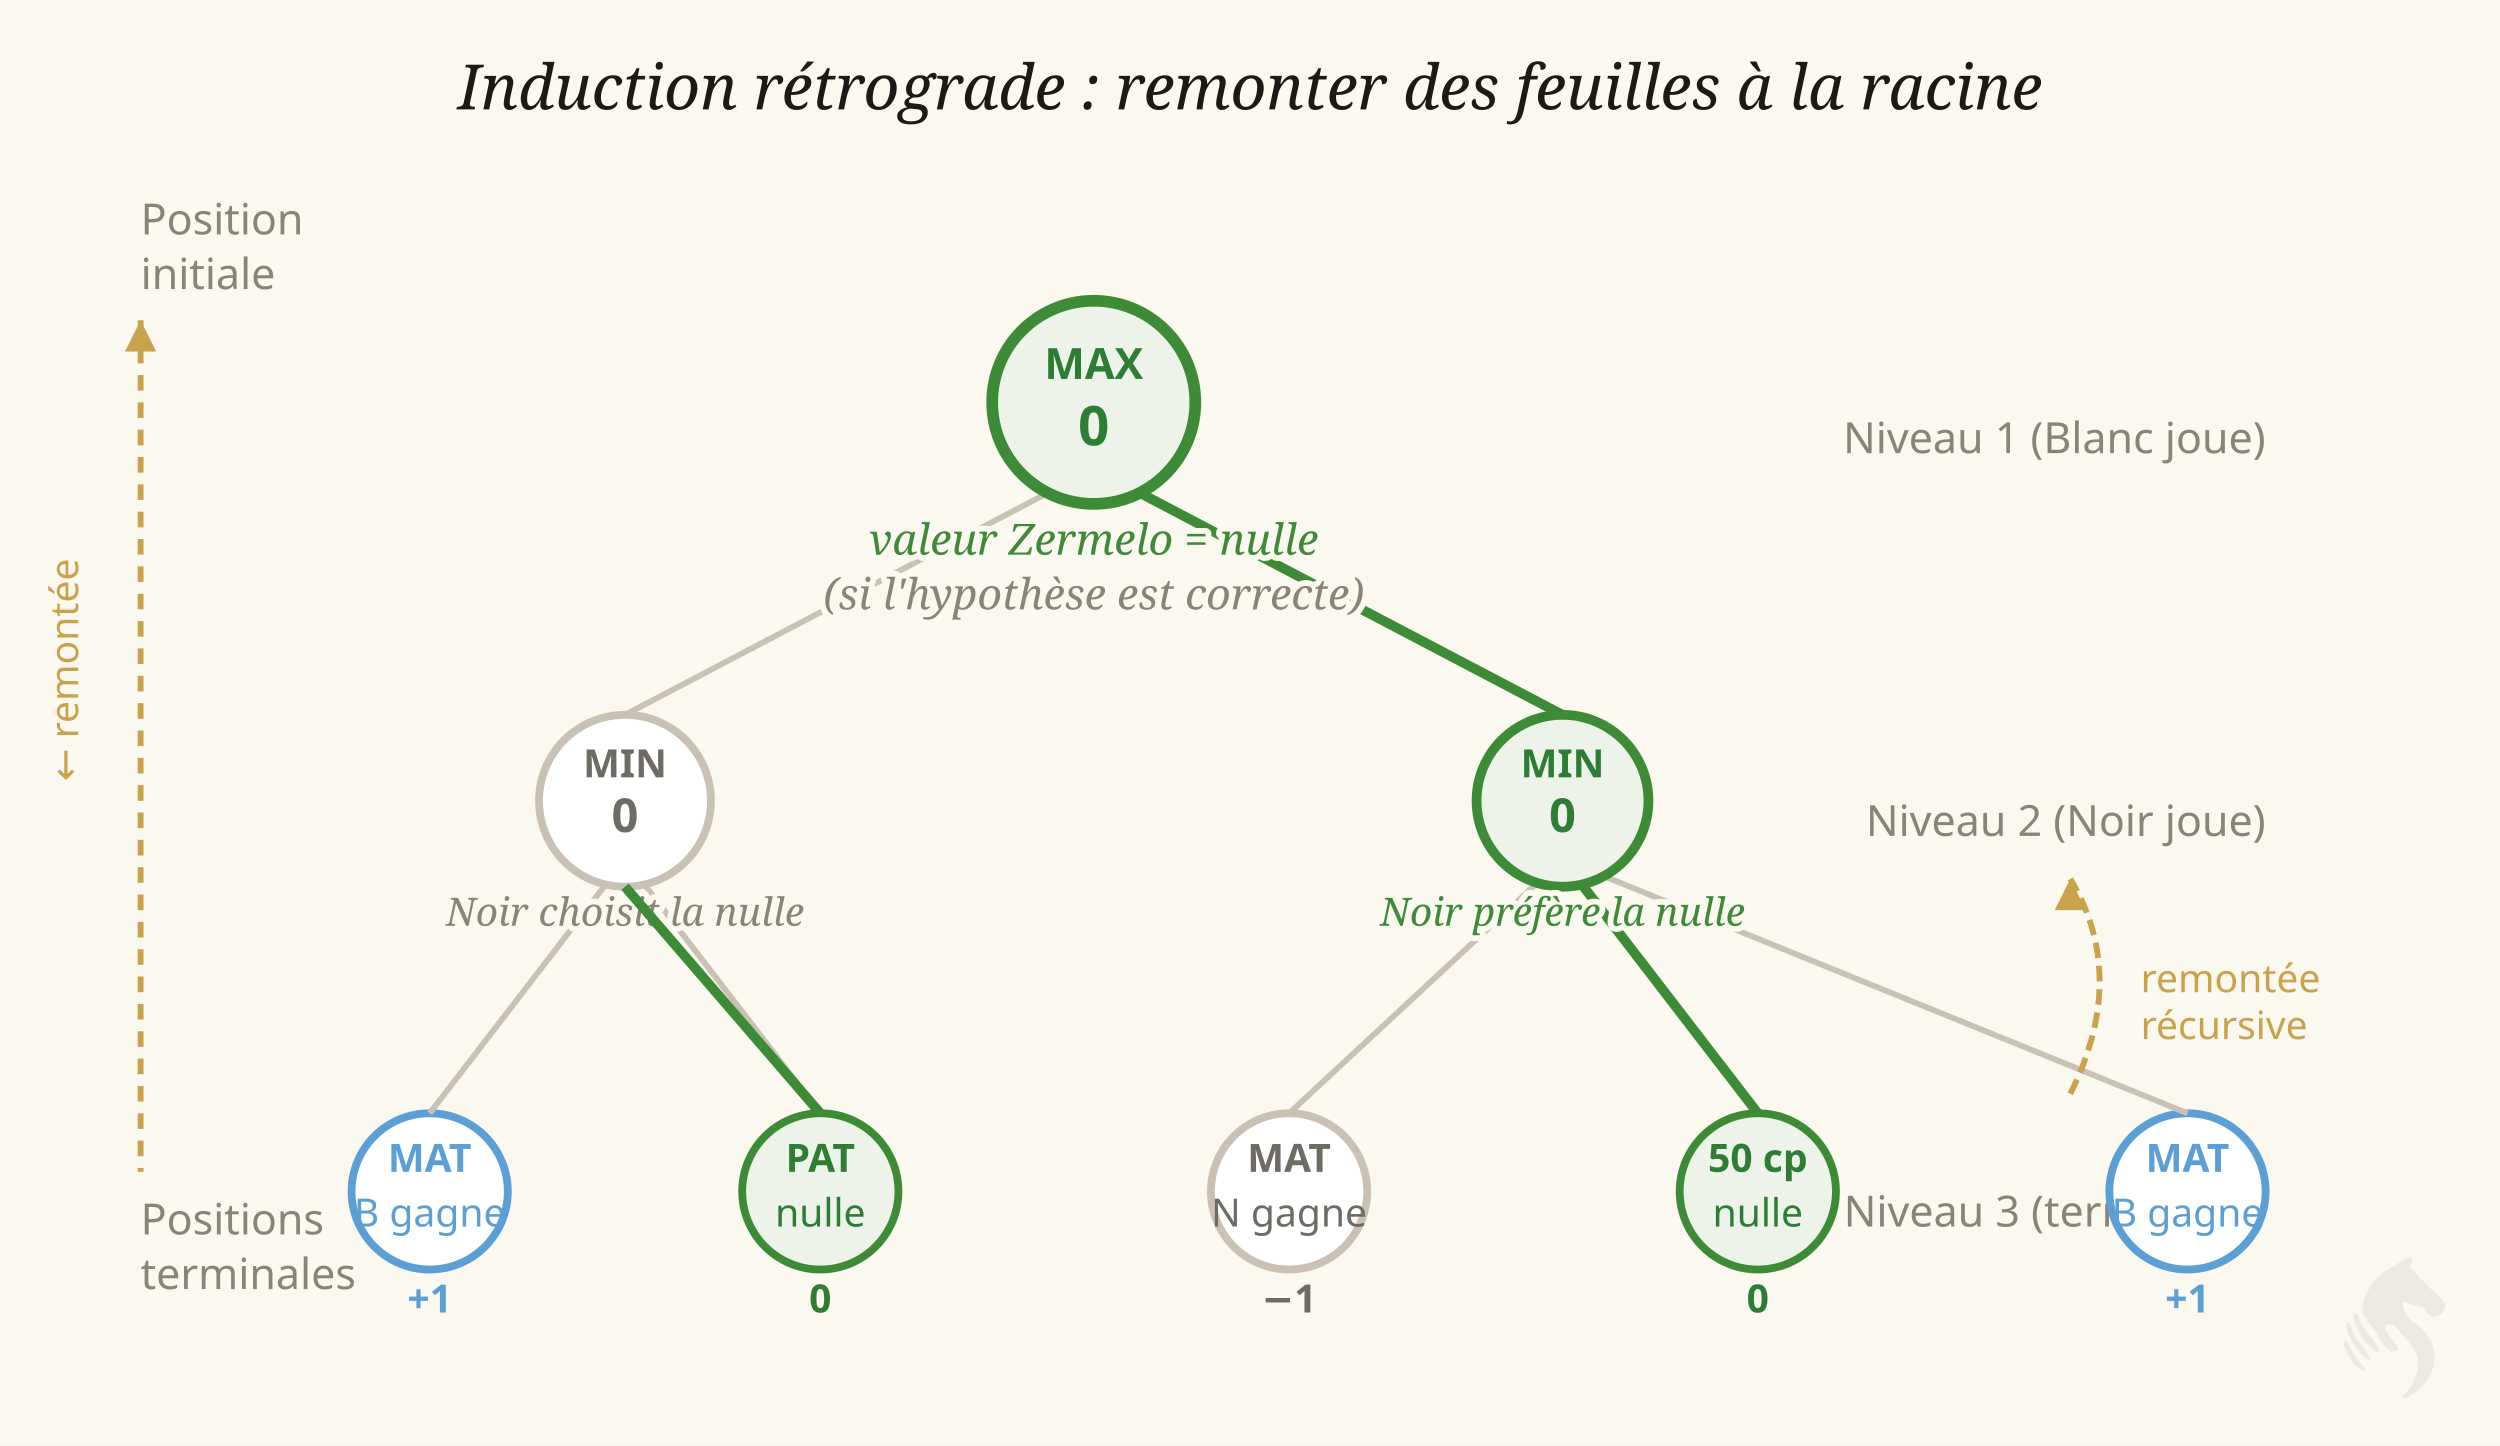
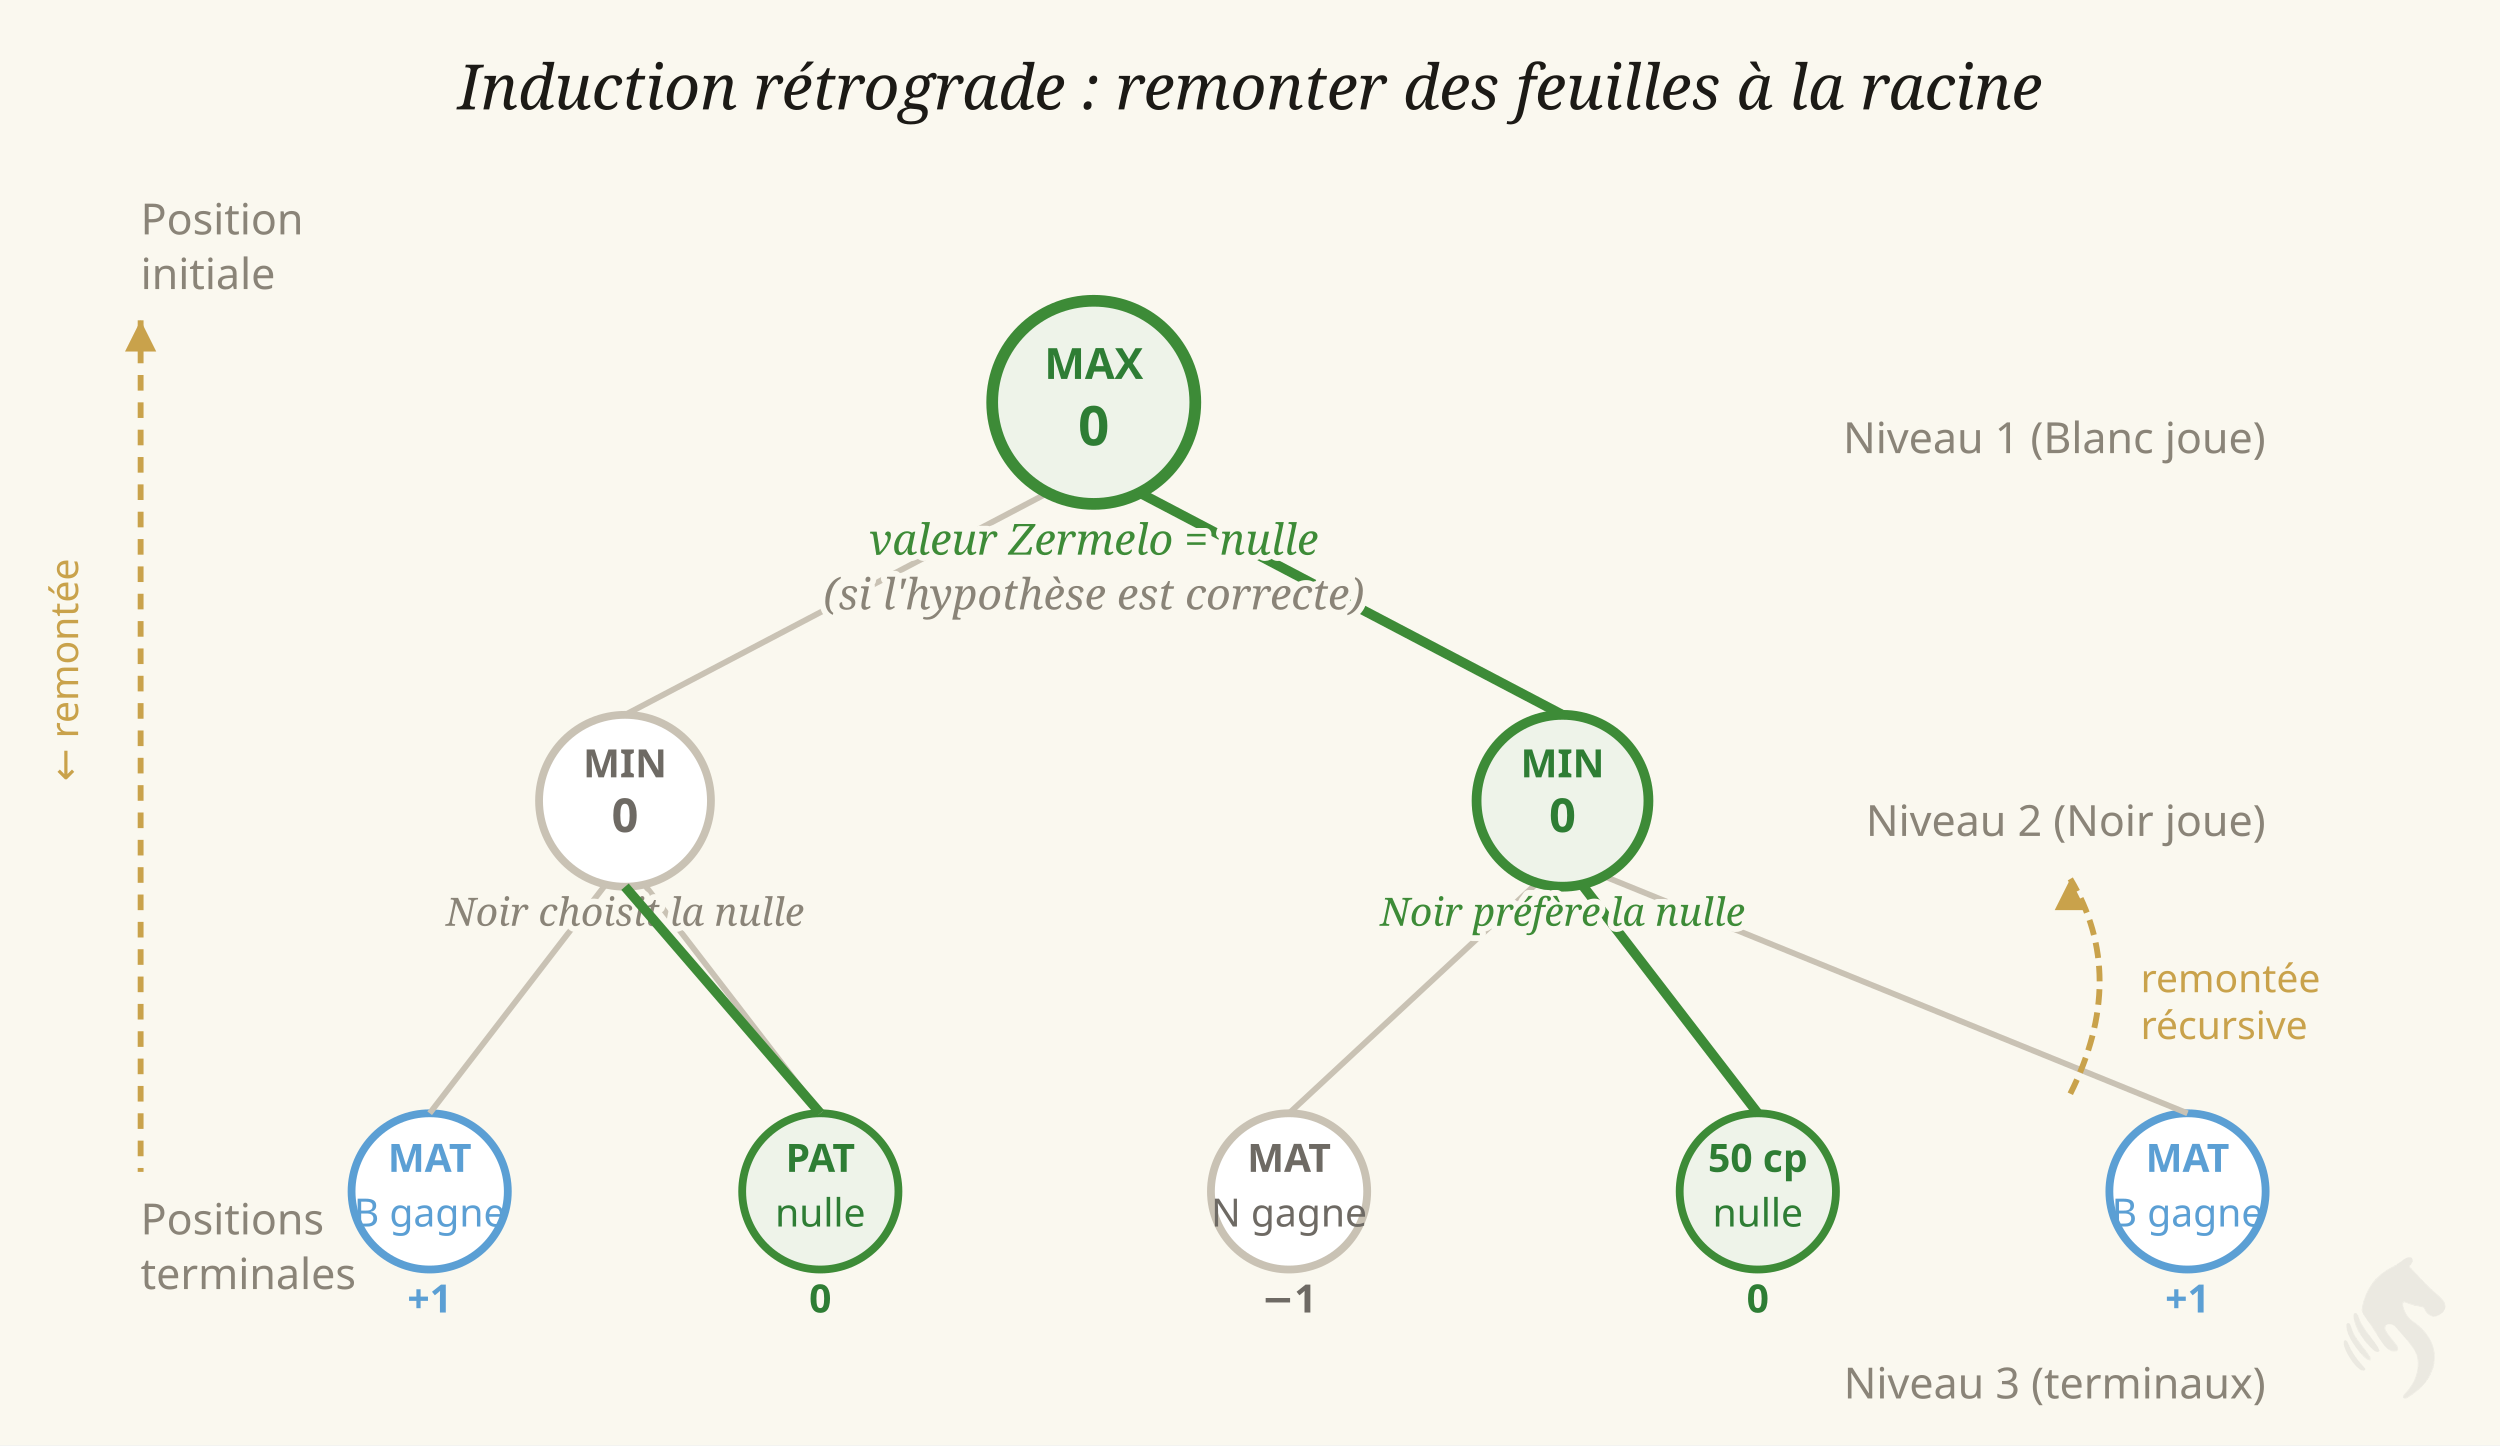
<svg xmlns="http://www.w3.org/2000/svg" width="640" height="370" viewBox="0 0 640 370" role="img" aria-labelledby="z2">
  <rect width="640" height="370" fill="#faf8ef" />
  <text x="320" y="28" text-anchor="middle" font-family="Georgia, serif" font-size="16" font-style="italic" fill="#1c1a16">Induction rétrograde : remonter des feuilles à la racine</text>
  <text x="36" y="60" font-family="system-ui, sans-serif" font-size="11" fill="#8a8478">Position</text>
  <text x="36" y="74" font-family="system-ui, sans-serif" font-size="11" fill="#8a8478">initiale</text>
  <line x1="36" y1="82" x2="36" y2="300" stroke="#c9a24b" stroke-width="1.5" stroke-dasharray="4 3" />
  <polygon points="36,82 32,90 40,90" fill="#c9a24b" />
  <text x="36" y="316" font-family="system-ui, sans-serif" font-size="11" fill="#8a8478">Positions</text>
  <text x="36" y="330" font-family="system-ui, sans-serif" font-size="11" fill="#8a8478">terminales</text>
  <text x="20" y="200" font-family="system-ui, sans-serif" font-size="10" fill="#c9a24b" transform="rotate(-90 20 200)">← remontée</text>
-   <text x="580" y="314" text-anchor="end" font-family="system-ui, sans-serif" font-size="11" fill="#8a8478">Niveau 3 (terminaux)</text>
+   <text x="580" y="358" text-anchor="end" font-family="system-ui, sans-serif" font-size="11" fill="#8a8478">Niveau 3 (terminaux)</text>
  <circle cx="110" cy="305" r="20" fill="#fff" stroke="#5b9fd4" stroke-width="2" />
  <text x="110" y="300" text-anchor="middle" font-family="system-ui, sans-serif" font-size="10" font-weight="700" fill="#5b9fd4">MAT</text>
  <text x="110" y="314" text-anchor="middle" font-family="system-ui, sans-serif" font-size="10" fill="#5b9fd4">B gagne</text>
  <text x="110" y="336" text-anchor="middle" font-family="system-ui, sans-serif" font-size="10" font-weight="700" fill="#5b9fd4">+1</text>
  <circle cx="210" cy="305" r="20" fill="#eef3e9" stroke="#3d8b37" stroke-width="2" />
  <text x="210" y="300" text-anchor="middle" font-family="system-ui, sans-serif" font-size="10" font-weight="700" fill="#2e7d34">PAT</text>
  <text x="210" y="314" text-anchor="middle" font-family="system-ui, sans-serif" font-size="10" fill="#2e7d34">nulle</text>
  <text x="210" y="336" text-anchor="middle" font-family="system-ui, sans-serif" font-size="10" font-weight="700" fill="#2e7d34">0</text>
  <circle cx="330" cy="305" r="20" fill="#fff" stroke="#c9c2b4" stroke-width="2" />
  <text x="330" y="300" text-anchor="middle" font-family="system-ui, sans-serif" font-size="10" font-weight="700" fill="#6e6a64">MAT</text>
  <text x="330" y="314" text-anchor="middle" font-family="system-ui, sans-serif" font-size="10" fill="#6e6a64">N gagne</text>
  <text x="330" y="336" text-anchor="middle" font-family="system-ui, sans-serif" font-size="10" font-weight="700" fill="#6e6a64">−1</text>
  <circle cx="450" cy="305" r="20" fill="#eef3e9" stroke="#3d8b37" stroke-width="2" />
  <text x="450" y="300" text-anchor="middle" font-family="system-ui, sans-serif" font-size="10" font-weight="700" fill="#2e7d34">50 cp</text>
  <text x="450" y="314" text-anchor="middle" font-family="system-ui, sans-serif" font-size="10" fill="#2e7d34">nulle</text>
  <text x="450" y="336" text-anchor="middle" font-family="system-ui, sans-serif" font-size="10" font-weight="700" fill="#2e7d34">0</text>
  <circle cx="560" cy="305" r="20" fill="#fff" stroke="#5b9fd4" stroke-width="2" />
  <text x="560" y="300" text-anchor="middle" font-family="system-ui, sans-serif" font-size="10" font-weight="700" fill="#5b9fd4">MAT</text>
  <text x="560" y="314" text-anchor="middle" font-family="system-ui, sans-serif" font-size="10" fill="#5b9fd4">B gagne</text>
  <text x="560" y="336" text-anchor="middle" font-family="system-ui, sans-serif" font-size="10" font-weight="700" fill="#5b9fd4">+1</text>
  <text x="580" y="214" text-anchor="end" font-family="system-ui, sans-serif" font-size="11" fill="#8a8478">Niveau 2 (Noir joue)</text>
  <line x1="110" y1="285" x2="160" y2="220" stroke="#c9c2b4" stroke-width="1.5" />
  <line x1="210" y1="285" x2="160" y2="220" stroke="#c9c2b4" stroke-width="1.5" />
  <line x1="330" y1="285" x2="400" y2="220" stroke="#c9c2b4" stroke-width="1.5" />
  <line x1="450" y1="285" x2="400" y2="220" stroke="#3d8b37" stroke-width="2.5" />
  <line x1="560" y1="285" x2="400" y2="220" stroke="#c9c2b4" stroke-width="1.5" />
  <circle cx="160" cy="205" r="22" fill="#fff" stroke="#c9c2b4" stroke-width="2" />
  <text x="160" y="199" text-anchor="middle" font-family="system-ui, sans-serif" font-size="10" font-weight="700" fill="#6e6a64">MIN</text>
  <text x="160" y="213" text-anchor="middle" font-family="system-ui, sans-serif" font-size="12" font-weight="700" fill="#6e6a64">0</text>
  <text x="160" y="237" text-anchor="middle" font-family="Georgia, serif" font-size="10" font-style="italic" fill="#8a8478" stroke="#faf8ef" stroke-width="3" stroke-linejoin="round" paint-order="stroke">Noir choisit la nulle</text>
  <line x1="210" y1="285" x2="160" y2="227" stroke="#3d8b37" stroke-width="2.5" />
  <circle cx="400" cy="205" r="22" fill="#eef3e9" stroke="#3d8b37" stroke-width="2.5" />
  <text x="400" y="199" text-anchor="middle" font-family="system-ui, sans-serif" font-size="10" font-weight="700" fill="#2e7d34">MIN</text>
  <text x="400" y="213" text-anchor="middle" font-family="system-ui, sans-serif" font-size="12" font-weight="700" fill="#2e7d34">0</text>
  <text x="400" y="237" text-anchor="middle" font-family="Georgia, serif" font-size="10" font-style="italic" fill="#3d8b37" stroke="#faf8ef" stroke-width="3" stroke-linejoin="round" paint-order="stroke">Noir préfère la nulle</text>
  <text x="580" y="116" text-anchor="end" font-family="system-ui, sans-serif" font-size="11" fill="#8a8478">Niveau 1 (Blanc joue)</text>
  <line x1="160" y1="183" x2="280" y2="120" stroke="#c9c2b4" stroke-width="1.5" />
  <line x1="400" y1="183" x2="280" y2="120" stroke="#3d8b37" stroke-width="2.5" />
  <circle cx="280" cy="103" r="26" fill="#eef3e9" stroke="#3d8b37" stroke-width="3" />
  <text x="280" y="97" text-anchor="middle" font-family="system-ui, sans-serif" font-size="11" font-weight="700" fill="#2e7d34">MAX</text>
  <text x="280" y="114" text-anchor="middle" font-family="system-ui, sans-serif" font-size="14" font-weight="800" fill="#2e7d34">0</text>
  <text x="280" y="142" text-anchor="middle" font-family="Georgia, serif" font-size="11" font-style="italic" fill="#3d8b37" stroke="#faf8ef" stroke-width="3" stroke-linejoin="round" paint-order="stroke">valeur Zermelo = nulle</text>
  <text x="280" y="156" text-anchor="middle" font-family="Georgia, serif" font-size="11" font-style="italic" fill="#8a8478" stroke="#faf8ef" stroke-width="3" stroke-linejoin="round" paint-order="stroke">(si l'hypothèse est correcte)</text>
  <path d="M530,280 Q545,250 530,225" stroke="#c9a24b" stroke-width="1.5" fill="none" stroke-dasharray="4 2" />
  <polygon points="530,225 526,233 534,233" fill="#c9a24b" />
  <text x="548" y="254" font-family="system-ui, sans-serif" font-size="10" fill="#c9a24b">remontée</text>
  <text x="548" y="266" font-family="system-ui, sans-serif" font-size="10" fill="#c9a24b">récursive</text>
  <g id="wm" opacity="0.07" transform="translate(600.0,321.9) scale(0.0416)" aria-hidden="true">
    <g fill="#1e1e1e" fill-rule="evenodd">
      <path d="M411.5-.5h-16a76 76 0 0 0-24.5 12q-.62-.7-1.5-1l-2 4a4 4 0 0 1-1.5-1 7 7 0 0 1-2.5 3.5 253 253 0 0 0-17 13q-1.42.93-2.5-.5-5.2 7.95-14.5 9a9.4 9.4 0 0 1-4 6q2.3.02 1.5 2A461 461 0 0 1 278.5 73q-13.2 7.95-26 16.5-1.59-1.38 0-3-2.35.35-4 2 .9.98 2 2-92.12 67.08-125.5 177a1316 1316 0 0 0-10 44 51.2 51.2 0 0 0 4.5 31q.1 3.33-2 1l4.5 11q1-2 2 0l5 10 1-1q6 10.95 13 21a651 651 0 0 1 18.5 25 3.4 3.4 0 0 1 1.5-3q21.52 33 43 66 .3 3.4-2.5 1v2a1542 1542 0 0 1 21 32q1 0 1 1a319 319 0 0 0 25 35 160 160 0 0 0 27 25 3.1 3.1 0 0 1 1-3q23.18 14.62 49 5.5 5-2.83 4-8.5-.15-4.6-1.5-9a618 618 0 0 0-55.5-73.5q3-.91 5 1.5a23.5 23.5 0 0 0-7-9q.63 2.4 2 4.5-.17 2.58-1.5.5a364 364 0 0 1-17.5-26.5 50 50 0 0 1-4.5-22.5q.9-4.71 3-9 .63 1.88 2.5 2a7 7 0 0 1 2-3q9.28-8.1 22-8a86 86 0 0 1 23 4.5 11 11 0 0 1 3 4.5q2.58-1.75 5 .5l21.5 23.5q.74 1.95.5 4 3.56 1 6 4a1094 1094 0 0 0 30 34.5l-1 1q3.7 2.7 7.5 5.5a23 23 0 0 1 2 5l5 3a22 22 0 0 0 5.5 8 11.5 11.5 0 0 0 4 4 3.9 3.9 0 0 0-2-3.5q1.7-1.12 3 .5a705 705 0 0 1 42 57.5q-.65 1.46-2 1.5a169 169 0 0 1 10 19 3.8 3.8 0 0 0-.5 4q1 2 2 0 1.4 2.05 2.5 4-.25-2.55.5-5a185 185 0 0 1 11 83q-1 2-2 0a9 9 0 0 0-1.5-4v9a2.3 2.3 0 0 0 1.5-1q.75 10.55-1 21a337 337 0 0 1-18 56l-2.5 3q-1.2-.69-1-2a36 36 0 0 0-4 7 5.2 5.2 0 0 0 3.5-4 4.3 4.3 0 0 1 0 4 350 350 0 0 1-33 52 1108 1108 0 0 1-30 35q-7.17 20.32 13.5 14.5a34 34 0 0 1 6-3 1496 1496 0 0 1 54-37 942 942 0 0 0 29-27q1.25-1.03 2 .5a11 11 0 0 0-3 4q1.35-1.65 2.5 0a29 29 0 0 1 4.5-6 40 40 0 0 0 9-10.5l6-4-1-1a25 25 0 0 1 8.5-7.5q-1.47-2.67 1-5 .22 4.17 2.5 1.5-1.94-3.13 2-4l-1-1q1.48-3.25 4-5.5a8 8 0 0 0-3-1q37.8-53.63 47.5-119 8.4-83.08-38-152a364 364 0 0 0-28-35q-1.03-1.25.5-2 3.58 2.23 2-1l-4-2a5 5 0 0 1-3-.5 484 484 0 0 0-70-58q-.7-.62-1-1.5 1.05-.43 2-1v-3a6 6 0 0 1-5-2q-.66-.1-1 .5 3.72 2.61 0 3-34.57-32.88-46-79.5.2-2.3 2-3v-4q-1.94 5.58-3.5 0-1-9 0-18 2.16-6.4 8.5-8a78 78 0 0 1 22 7.5 403 403 0 0 0 66 18l9 3q-2.45.75-5 .5-1.59 1.6 0 3a16 16 0 0 1 6.5-1 7.3 7.3 0 0 1 2 3q1.38-2.6 3.5-2-1.1-2.32-4-2.5 15.09-2.3 25.5 8.5 5.35 10.23 10 21 12.95 20.94 36.5 28.5-1.88.63-2 2.5a30 30 0 0 0 12.5 3q4.43-.1 8-2 3.2 3.87 5.5-1 1.2.69 1 2a39 39 0 0 0 4.5-2l1 1q.69-1.87-1.5-2.5a12 12 0 0 0 7-3q1.88-1.1 3 .5 2.22-3.62 6-2a8.7 8.7 0 0 1 3-4 41 41 0 0 1 12-6.5l-2-1 5.5-3.5q.62.7 1.5 1 1.82-1.15 0-2.5 1.42-.93 2.5.5a5.8 5.8 0 0 1 .5-4 39 39 0 0 1 6-4.5q-1.55-2.25.5-4.5 3.25-3.5 5-8 1.38-.64 2.5-1-.8-1.05-2-1.5 1.85-5.82 3-11.5v-10h-1q-.85 6-2.5 12-.16-4.46.5-9a63 63 0 0 0-12.5-31 478 478 0 0 0-45.5-44.5q3.06.72 6 2.5-3.15-3.9-7-7.5l1-1q-1.4-1.05-2 .5 1.77 2.4-.5 4a781 781 0 0 1-67.5-65.5l1-.5a29 29 0 0 0 7 6 93 93 0 0 0-14-15 24.5 24.5 0 0 0-9-9.5l1-1a44 44 0 0 0-7-4.5q1.44 2.2 3.5 4 1 1.5 0 3l-72-76q-5.34-7.85 1.5-14.5 1.98-.8 2 1.5a69 69 0 0 1 6-3.5q-1.95-1.94 0-3.5a31 31 0 0 0 6-12q2.05.24 4-.5a79 79 0 0 0-1.5-17.5 94 94 0 0 0-5-10l-1 1a87 87 0 0 0-5.5-3" />
      <path d="M325.5 44.5q-3.85 1.03-7 3.5a4.2 4.2 0 0 1-4.5-.5q-2.75 2.49-3.5 6-6.97 2.94-14 6-6.75 3.75-13.5 8-.62-.7-1.5-1a37.6 37.6 0 0 1-17 10.5 263 263 0 0 0-12 9.5q-1.59 1.62 0 3 12.8-8.55 26-16.5A461 461 0 0 0 327 46.5q.8-1.98-1.5-2m148 86-21-24a209 209 0 0 1-21-21.5l-8.5-8.5q-4.8-3.3-6-9-9.1-4.3-11.5-13a13 13 0 0 0 3-6q-.02-2.3-2-1.5-6.84 6.65-1.5 14.5l72 76q1-1.5 0-3a20 20 0 0 1-3.5-4m89 86a198 198 0 0 0-17.5-15q.4-2.17-.5-4-3.63-1.2-7-3a26 26 0 0 0-6-6 430 430 0 0 1-27-27.5 2.4 2.4 0 0 0-2-.5 29 29 0 0 1-7-6l-1 .5a781 781 0 0 0 67.5 65.5q2.27-1.6.5-4m-314-128a247 247 0 0 0-42 35.5 14.5 14.5 0 0 1-5 4l1 1a9.3 9.3 0 0 1-6 2.5 76 76 0 0 1-16 20q.3.88 1 1.5a9.4 9.4 0 0 0-5.5 6.5q-1-2-2 0-.93 1.42.5 2.5a25 25 0 0 0-6.5 8.5q-1.6 1.05-3.5 1.5 1.21.45 2 1.5a43 43 0 0 0-7 10 352 352 0 0 0-19.5 37 2.9 2.9 0 0 1-2.5 1 3.3 3.3 0 0 0 2 1.5 47 47 0 0 1-3.5 5.5l-12 34q-.98-1.8-1.5 0 1.4 1.9.5 4a33 33 0 0 1-3.5 5.5q.78.84 1 2a212 212 0 0 0-10 49.5 36 36 0 0 0 7 20q2.1 2.33 2-1a51.2 51.2 0 0 1-4.5-31 1316 1316 0 0 1 10-44q33.38-109.92 125.5-177-1.1-1.02-2-2m376 206q-.5-10.25-5-19.5 1.5-4.37-1.5-.5l-6.5-11q-5.55-3.6-7.5-10l-1 1q-3.75-5.75-9.5-9.5l1-1a850 850 0 0 0-9-7q1.14-2.04-1.5-3.5-1.08 1.43-2.5.5-2.84-1.65-2-4a5 5 0 0 0-3-.5 5 5 0 0 0-.5-3l-1 1a7 7 0 0 0-4.5-3 21 21 0 0 0-6-2.5 478 478 0 0 1 45.5 44.5 63 63 0 0 1 12.5 31q-.66 4.54-.5 9 1.65-6 2.5-12m-259 3v-1q-2.22-5.79 1-11.5l-2-2a67 67 0 0 0 1.5-5.5q.93 7.1 3.5 1-2.43-3.37 2-4a4.3 4.3 0 0 1 2.5 3q.45-1.21 1.5-2 2.3.75 4 2a326 326 0 0 1 28 10.5q11.4 3.22 23 6 1.05 1.6 1.5 3.5 1-4 2 0 1.08-1.43 2.5-.5-1.81 1.35 0 2.5 3.25-.47 7-2 1.85.03 3 1 5.83.22 11 2h5q2.55.25 5-.5l-9-3a403 403 0 0 1-66-18 78 78 0 0 0-22-7.5q-6.34 1.6-8.5 8-1 9 0 18 1.56 5.58 3.5 0m109 6a4.7 4.7 0 0 1 4 3q3.6-3.98 6 1l1-2 4 2a65 65 0 0 1 7.5 10q1.1 3.55 2.5 7-1.77 2.95 2 4 13.35 23.91 39 33 .12-1.87 2-2.5-23.55-7.56-36.5-28.5a305 305 0 0 0-10-21q-10.41-10.8-25.5-8.5 2.9.18 4 2.5m-410 86a9 9 0 0 0 1.5-4 310 310 0 0 0 37.5 86q-1.1 1.02-2 2a40 40 0 0 0 8.5 12 139 139 0 0 0 15 21q2.31 2.97 1.5 6 5.9 1.14 7.5 7 5.7 2.47 5 8 3.8 1.06 6.5 4 20.24 25.5 46 45.5a39 39 0 0 0 20 5 46 46 0 0 1 9-7.5 818 818 0 0 1-10-21.5q1.43-1.08.5-2.5a27 27 0 0 1-3.5-2 185 185 0 0 0-16-23.5q1.43-1.08.5-2.5a13.3 13.3 0 0 1-5.5-5 617 617 0 0 0-22.5-29v-4l-1 1a13 13 0 0 1-4.5-6 11.5 11.5 0 0 1-4-4q-.03 2.3-2 1.5A471 471 0 0 1 97 390.5q-1.8-3.04-.5-6 1.02.54 2 1a9 9 0 0 0-2-4.5q3.83-2.28-1-2.5a597 597 0 0 1-7-18.5l2-1a3.3 3.3 0 0 1-2-3.5 3.1 3.1 0 0 1-3-1q-7.35-19.46-24-8 1.03 2.34-.5 5a97 97 0 0 0 3.5 38" />
      <path d="M365.5 301.5q-1.8.7-2 3 11.43 46.62 46 79.5 3.72-.39 0-3 .34-.6 1-.5-2.4-2.22-5-4.5l2-2q-2.45-.75-5-.5a8.4 8.4 0 0 0-.5-4q-1.72 1.44-3-1a28 28 0 0 1-3.5-6q-.5 2-1 0a143 143 0 0 1-18-31q-6.22-11.64-9-27a7 7 0 0 0-2-3m-211 174a45 45 0 0 1-9.5-15q-1 2-2 0a41 41 0 0 0-6-9l-1-5-1 1a989 989 0 0 1-17.5-25.5q.7-.62 1-1.5a7.7 7.7 0 0 1-5-6 163 163 0 0 1-15-29q-.98-.46-2-1-1.3 2.96.5 6a471 471 0 0 0 55.5 86.5q1.97.8 2-1.5m-90-86q-2.05 2.77 1.5 4 3.6 16.25 9.5 30.5-2.48 3.62 2 3.5 3.65 9.3 8 18.5l-1 1a11.4 11.4 0 0 1 6 8q-.7.62-1 1.5a10.5 10.5 0 0 1 3.5 5l1-1a62 62 0 0 0 7.5 13q.9-.98 2-2a310 310 0 0 1-37.5-86 9 9 0 0 1-1.5 4m48 210a3.9 3.9 0 0 0-2-3.5q1.7-1.12 3 .5a127 127 0 0 0 39 32q11.3 4.6 8.5-7a147 147 0 0 0-17-32 1467 1467 0 0 0-40-51 554 554 0 0 1-48.5-75l1-1q.84 5.22 6 5a51.6 51.6 0 0 1-11.5-27l-1 2a159 159 0 0 0-11-31 14.3 14.3 0 0 0-10.5-8q-3.2.01-6 1.5-2.85 3.45-6 6.5-.87 16.85 3 33.5a3.6 3.6 0 0 1-2 2q1.38.56 2.5 1.5 3.15 9.81 6.5 19.5-1.21.45-2 1.5a29 29 0 0 0 5.5 7A256 256 0 0 0 55.5 525l-2 1a6.4 6.4 0 0 0 4 1.5 332 332 0 0 0 38.5 53l3.5 5.5-1 1q1.9 1.67 3.5.5a36 36 0 0 0 10.5 12m303-214q-.95.57-2 1 .3.88 1 1.5a484 484 0 0 1 70 58q1.42.72 3 .5a43 43 0 0 0-10-12.5l1-1q-2.66 1.47-5-1a36 36 0 0 0-10-10q1.81-1.35 0-2.5a8 8 0 0 1-3.5 0q-4.57-5.7-10-8a13 13 0 0 0-6.5-5.5 11.5 11.5 0 0 1-3.5-4.5q-.62.7-1.5 1a17.7 17.7 0 0 0-8-5.5q-2.84-1.65-2-4-7.47-2.25-13-7.5m-254 24a526 526 0 0 1 23.5 37 55 55 0 0 1 9 15l1-1a65 65 0 0 0 8.5 13q2.8 2.4 2.5-1-21.48-33-43-66a3.4 3.4 0 0 0-1.5 3m111 63q.16-.93 1-1.5a7 7 0 0 1-3.5-2.5 17.5 17.5 0 0 0-5.5-8q3.7-4.18-2.5-5a41 41 0 0 1-7.5-18.5l2-3a7.2 7.2 0 0 1-2-4.5 3.1 3.1 0 0 0 3-1 37 37 0 0 0-1-7q-1.87-.12-2.5-2a36 36 0 0 0-3 9 50 50 0 0 0 4.5 22.5 364 364 0 0 0 17.5 26.5q1.33 2.08 1.5-.5-1.37-2.1-2-4.5m-272 45v19q2.55 12.15 7 24 15.37 37.49 37 68a54 54 0 0 0 9 12.5q-1.58 2.58 2 3l-1 1 5.5 4.5a82 82 0 0 0 9 12q6.5 6.26 12.5 13 9.5 6.75 17.5 15l1-1q4.56 3.52 9 7l1-2a89 89 0 0 0 13.5 3.5q13.85-4.6 6.5-17.5-1.73 1.44-3-1a307 307 0 0 1-13.5-16 16 16 0 0 0-6-5.5q1.43-1.08.5-2.5a27.2 27.2 0 0 1-12.5-15 3.1 3.1 0 0 1-3-1q-7.5-10.25-15.5-20-.93-1.42.5-2.5a16 16 0 0 1-6-5.5 880 880 0 0 1-19-29.5q.7-.62 1-1.5a8 8 0 0 1-4-4 94 94 0 0 1-12.5-26l-1 1q-3.8-4.62-1.5-10a3.1 3.1 0 0 1-3-1 198 198 0 0 1-7-15.5l1-1a55 55 0 0 1-9-11q-2.85-1.46-6-2l3-1a22 22 0 0 0-9 2 11.4 11.4 0 0 0-4 6.5m277 51a48 48 0 0 0 12 5q-.57 3.66 2 2a5.3 5.3 0 0 1 3.5 3l1-2a45 45 0 0 0 26 0q.45 1.21 1.5 2 1.27-3.4 4-2 1.81-1.15 0-2.5l3-1.5a21 21 0 0 0 3.5-4q1.4-8.23-1.5-16 .3-.88 1-1.5-5.22-1.95-4-7a193 193 0 0 1-18-23.5 16 16 0 0 0-3.5-3q-4.05-7.43-9-12a284 284 0 0 0-14-17q-.75-1.58.5-3a19 19 0 0 1-6-4 4.35 4.35 0 0 0-5-1.5 618 618 0 0 1 55.5 73.5q1.35 4.4 1.5 9 1 5.67-4 8.5-25.82 9.12-49-5.5a3.1 3.1 0 0 0-1 3m115-56a264 264 0 0 1 16 22q-1.7 3.04 1.5 1a494 494 0 0 1 16.5 23l7 10q1.35-.04 2-1.5a705 705 0 0 0-42-57.5q-1.3-1.62-3-.5a3.9 3.9 0 0 1 2 3.5" />
      <path d="M112.5 599.5q7 9.5 16 17 2 0 2 2 6.9 3.77 11 8.5l13 5.5a5.7 5.7 0 0 0 6 0q2.07 3.94 4 0-3.37-1.23-.5-3 .22-6.86.5-13.5l-3-3.5 3-2.5q-4.58-.9-7.5-4.5a79 79 0 0 0-10.5-16.5q2.67 1.47 5-1a12 12 0 0 1-8.5-3.5 92 92 0 0 0-17.5-23.5l2-1-6.5-4.5a2294 2294 0 0 1-34.5-47q-1 0-1-1-5.27-4.75-4-11.5-2.25-3.25-3.5.5A227 227 0 0 1 61.5 469q.84-.57 1-1.5-5.16.22-6-5l-1 1a554 554 0 0 0 48.5 75 1467 1467 0 0 1 40 51q10.5 14.98 17 32 2.8 11.6-8.5 7a127 127 0 0 1-39-32q-1.3-1.62-3-.5a3.9 3.9 0 0 1 2 3.5m335-4a3349 3349 0 0 1 7.5 35q2.3 19.53.5 39a9 9 0 0 1 1.5 4q1 2 2 0a185 185 0 0 0-11-83q-.75 2.45-.5 5m44-147q1.58 3.23-2 1-1.53.75-.5 2a364 364 0 0 1 28 35q46.4 68.92 38 152-9.7 65.37-47.5 119 1.46.15 3 1a12 12 0 0 0 3.5-6q1.58 1.52 3.5.5-1.16-8.12 7-11-1.6-1.75 1-2.5-.12-8.5 6-14-.81-.1-1-1a3.1 3.1 0 0 1 3-1 5.4 5.4 0 0 1 3-5.5q-1.2-.45-2-1.5a67 67 0 0 0 4.5-10l1 2a9 9 0 0 1 2.5-5l-1-2a6.3 6.3 0 0 1 4-.5 6.5 6.5 0 0 0-3-3 225 225 0 0 1 11-24.5q-.53-1.8-1.5 0-.3-4.51 1-9l1 1a67 67 0 0 0 1.5-13q7.4-.7 1-5a232 232 0 0 0 2-53l.5-5q.57.84 1.5 1a8 8 0 0 0-2.5-5q-6.56-49.08-31.5-89 2.03-1.77-.5-3l-1 1a696 696 0 0 1-17.5-26q-2.18-1.53-1-3.5-3.93-.91-5-4.5-1.26-.5-1-2a69 69 0 0 0-6.5-5q-.69-1.87 1.5-2.5a14 14 0 0 0-4-2.5m-36 230a273 273 0 0 1-13.5 57q-1.4.82-2.5 2 2.69 6.4-4 8.5l2 1a30 30 0 0 0-3 8.5q-.2 1.31 1 2l2.5-3a337 337 0 0 0 18-56 89 89 0 0 0 1-21q-.57.84-1.5 1m-25 84a185 185 0 0 1-24 38l-2.5 6a25 25 0 0 0-6.5 7q-13.95 16.7-28.5 33-1.16 4.05-3.5 7.5-1.35 4.25-1 8a16 16 0 0 1 6 5.5h14a20 20 0 0 1 10-3.5q1.71-1.12 0-2.5a81 81 0 0 0 18.5-12q.62.7 1.5 1a71 71 0 0 1 2-4q1-2 2 0 1.7-4.54 4.5-1a38 38 0 0 1 4.5-6.5 189 189 0 0 0 30.5-23.5q4.55 3.9 4-3a4.6 4.6 0 0 1 4.5-2v-3a5 5 0 0 0 3-.5 41 41 0 0 1 3-5.5 11 11 0 0 1 3-4q-.75-1.53-2-.5a942 942 0 0 1-29 27 1496 1496 0 0 0-54 37 34 34 0 0 0-6 3q-20.67 5.82-13.5-14.5a1108 1108 0 0 0 30-35 350 350 0 0 0 33-52 4.3 4.3 0 0 0 0-4 5.2 5.2 0 0 1-3.5 4" />
    </g>
  </g>
</svg>
